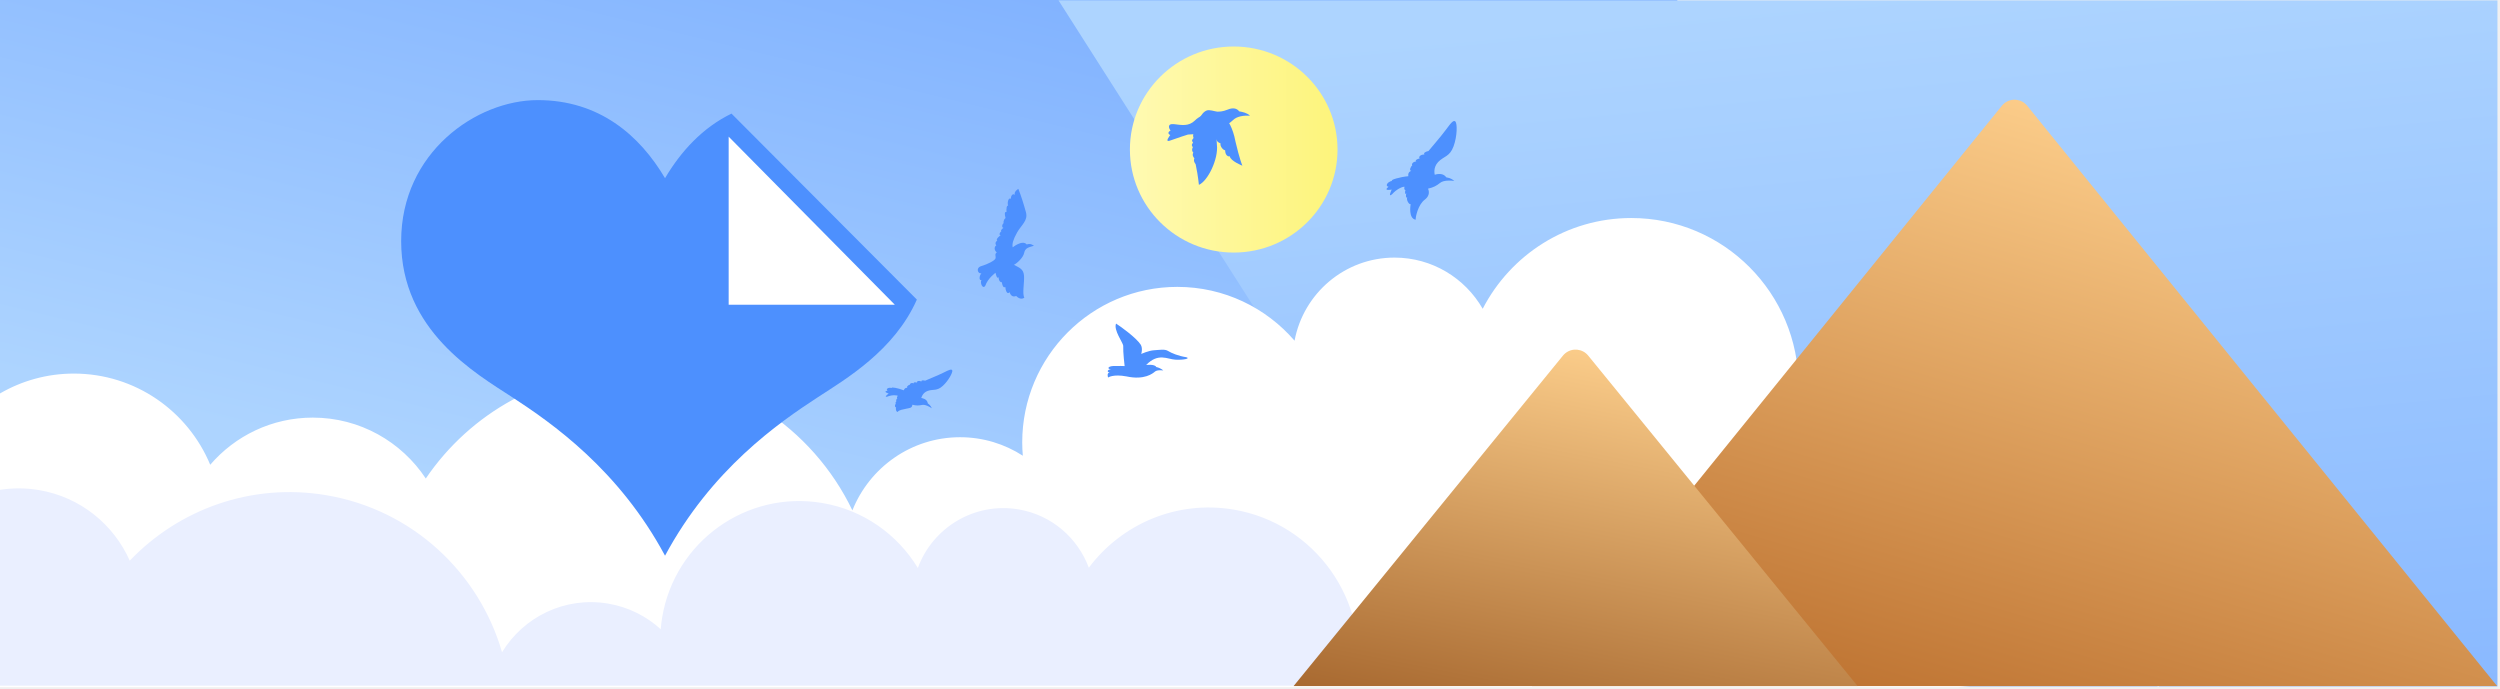
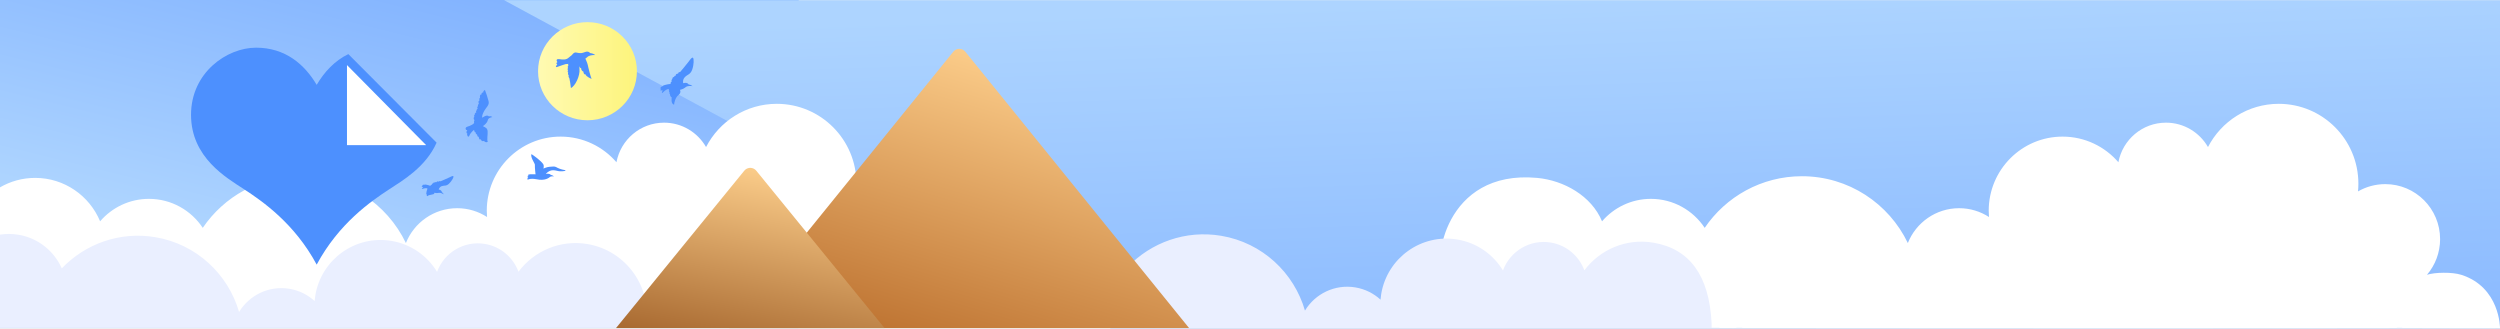
- <svg xmlns="http://www.w3.org/2000/svg" xmlns:xlink="http://www.w3.org/1999/xlink" width="860px" height="237px" viewBox="0 0 860 237" version="1.1">
+ <svg xmlns="http://www.w3.org/2000/svg" xmlns:xlink="http://www.w3.org/1999/xlink" width="1806px" height="237px" viewBox="0 0 1806 237" version="1.1">
  <defs>
    <linearGradient x1="8.509%" y1="58.982%" x2="61.201%" y2="-28.755%" id="linearGradient-1">
      <stop stop-color="#ADD4FF" offset="0%" />
      <stop stop-color="#75A9FF" offset="100%" />
    </linearGradient>
-     <polygon id="path-2" points="0 236 577 236 577 0 0 0" />
+     <polygon id="path-2" points="0 237 577 237 577 0 0 0" />
    <linearGradient x1="50%" y1="0%" x2="83.394%" y2="168.982%" id="linearGradient-4">
      <stop stop-color="#ADD4FF" offset="0%" />
      <stop stop-color="#75A9FF" offset="100%" />
    </linearGradient>
    <linearGradient x1="0%" y1="50%" x2="100%" y2="50%" id="linearGradient-5">
      <stop stop-color="#FFFAB2" offset="0%" />
      <stop stop-color="#FDF47B" offset="100%" />
    </linearGradient>
    <linearGradient x1="-7.498%" y1="140.075%" x2="61.17%" y2="0%" id="linearGradient-6">
      <stop stop-color="#9E4504" offset="0%" />
      <stop stop-color="#FED08D" offset="100%" />
    </linearGradient>
    <linearGradient x1="65.232%" y1="0%" x2="11.16%" y2="163.195%" id="linearGradient-7">
      <stop stop-color="#FED08D" offset="0%" />
      <stop stop-color="#7E3703" offset="100%" />
    </linearGradient>
  </defs>
  <g id="Plugin-WP-iLoveIMG" stroke="none" stroke-width="1" fill="none" fill-rule="evenodd">
-     <g id="Home-Login" transform="translate(-72, -128)">
-       <g id="Group-5" transform="translate(72, 128)">
-         <mask id="mask-3" fill="white">
-           <use xlink:href="#path-2" />
-         </mask>
-         <use id="Mask" fill="url(#linearGradient-1)" xlink:href="#path-2" />
-         <polygon id="Fill-1-Copy" fill="url(#linearGradient-4)" points="859.125 236.126 859.125 0.126 364.125 0.126 514.514 236.126" />
-         <path d="M742.308,236.391 C738.919,208.179 714.986,195.669 685.947,195.669 C679.764,195.669 673.818,196.674 668.246,198.506 C674.153,191.568 677.728,182.571 677.728,172.731 C677.728,150.792 659.997,133.008 638.125,133.008 C630.951,133.008 624.229,134.931 618.426,138.276 C618.601,136.444 618.697,134.589 618.697,132.711 C618.697,100.838 592.938,75 561.161,75 C538.909,75 519.622,87.679 510.05,106.22 C504.006,95.7 492.689,88.613 479.715,88.613 C462.608,88.613 448.376,100.928 445.329,117.2 C435.547,105.867 421.11,98.688 404.993,98.688 C375.53,98.688 351.645,122.645 351.645,152.198 C351.645,153.74 351.725,155.262 351.852,156.771 C345.629,152.747 338.225,150.403 330.271,150.403 C313.47,150.403 299.106,160.824 293.224,175.569 C279.52,147.015 250.401,127.307 216.693,127.307 C187.498,127.307 161.747,142.094 146.471,164.606 C138.122,151.983 123.833,143.657 107.6,143.657 C93.496,143.657 80.866,149.948 72.316,159.873 C64.658,141.457 46.542,128.511 25.406,128.511 C16.147,128.511 7.476,131.006 0,135.346 L0,191.671 L0,223.607 L0,236.391 L172.461,236.391 L259.364,236.391 L638.125,236.391 L673.541,236.391 C724.468,231.032 747.39,231.032 742.308,236.391 Z" id="Fill-7" fill="#FFFFFF" />
-         <path d="M466.46,235.873 C466.525,235.533 466.6,235.197 466.657,234.854 C471.364,206.682 452.415,180.015 424.334,175.293 C404.67,171.987 385.753,180.328 374.557,195.294 C370.769,185.097 361.815,177.151 350.349,175.223 C335.231,172.681 320.837,181.451 315.741,195.381 C308.77,183.911 297.073,175.42 282.829,173.024 C256.793,168.646 232.148,186.272 227.784,212.394 C227.556,213.757 227.402,215.115 227.292,216.467 C222.387,211.986 216.19,208.814 209.161,207.631 C194.314,205.135 180.081,212.211 172.706,224.371 C164.812,197.095 141.99,175.349 112.202,170.34 C86.402,166.002 61.462,175.245 44.638,192.873 C39.125,180.475 27.727,170.993 13.381,168.581 C8.827,167.815 4.323,167.824 1.70530257e-13,168.506 L1.70530257e-13,235.873 L466.46,235.873 Z" id="Fill-10" fill="#EAEFFF" />
-         <g id="Group-4" transform="translate(138, 16)">
-           <g id="Group" transform="translate(166.4691, 0)">
-             <ellipse id="Oval" fill="url(#linearGradient-5)" cx="119.928" cy="35.441" rx="35.709" ry="35.441" />
-             <g id="Group-3" transform="translate(0, 20.72948)" fill="#4D90FE">
-               <path d="M10.8,100.181 C10.8,100.181 8.753,100.386 8.556,102.028 C7.589,102.718 7.336,103.377 7.194,103.723 C7.877,103.223 9.465,102.344 10.534,102.571 C11.6,102.798 12.499,102.856 13.874,102.498 C13.958,103.72 14.853,103.6 15.948,103.864 C17.041,104.127 18.564,104.284 18.893,104.974 C19.615,104.961 19.63,103.599 19.456,103.361 C19.843,103.585 20.089,102.569 19.487,102.125 C19.944,102.174 19.523,101.319 19.18,101.102 C19.823,101.434 19.292,100.433 19.024,100.279 C19.332,100.224 19.122,99.591 18.845,99.467 C19.137,99.201 20.801,99.035 22.469,99.707 C23.932,100.068 22.014,98.636 22.014,98.636 C22.014,98.636 24.262,98.024 22.394,97.652 C23.131,97.164 22.19,96.405 20.92,96.755 C21.448,96.283 18.674,96.776 16.817,97.54 C16.464,96.454 15.546,96.692 15.546,96.692 C16.108,96.387 15.108,95.605 14.716,95.6 C14.78,95.237 14.198,94.808 13.332,95.169 C13.674,94.775 12.913,94.696 12.225,94.874 C12.51,94.433 11.618,94.048 10.774,94.544 C10.853,94.044 10.194,94.031 9.473,94.223 C8.789,93.896 5.069,92.425 3.121,91.439 C1.172,90.452 0.295,90.098 0.133,90.742 C-0.031,91.386 1.352,94.118 3.392,96.002 C5.431,97.885 6.687,97.076 8.567,97.73 C10.447,98.386 10.8,100.181 10.8,100.181" id="Fill-7" transform="translate(11.62781, 97.69524) scale(-1, 1) translate(-11.62781, -97.69524) " />
-               <path d="M180.027,23.391 C180.027,23.391 177.373,22.367 176.083,24.267 C174.452,24.516 173.721,25.168 173.323,25.507 C174.485,25.316 177.003,25.223 178.174,26.17 C179.344,27.114 180.413,27.744 182.335,28.162 C181.66,29.722 182.243,31.039 183.485,31.971 C185.753,33.672 186.637,37.801 186.604,38.857 C189.151,38.399 188.378,33.833 188.315,33.43 C188.648,33.945 189.948,32.126 189.49,31.204 C190.022,31.549 190.05,30.232 189.765,29.752 C190.344,30.561 190.328,28.996 190.096,28.642 C190.511,28.763 190.656,27.855 190.394,27.527 C190.924,27.382 193.079,28.215 194.707,30.083 C196.28,31.441 194.827,28.481 194.827,28.481 C194.827,28.481 197.99,29.128 195.925,27.504 C197.146,27.363 196.468,25.841 194.681,25.48 C195.63,25.228 191.899,24.105 189.124,23.889 C189.381,22.33 188.099,22.052 188.099,22.052 C188.984,22.025 188.252,20.438 187.774,20.188 C188.084,19.781 187.638,18.889 186.343,18.794 C187.015,18.521 186.128,17.949 185.166,17.741 C185.798,17.374 184.945,16.344 183.589,16.429 C184.004,15.861 183.199,15.434 182.191,15.222 C181.556,14.393 177.911,10.26 176.14,7.83 C174.368,5.399 173.512,4.416 172.901,5.107 C172.291,5.798 172.252,10.028 173.564,13.622 C174.877,17.215 176.94,16.999 178.838,18.979 C180.736,20.959 180.027,23.391 180.027,23.391" id="Fill-9" transform="translate(184.5584, 21.87386) scale(-1, 1) translate(-184.5584, -21.87386) " />
-               <path d="M90.854,88.829 C90.854,88.829 87.894,88.436 87.373,89.528 C85.852,89.851 84.954,90.699 84.954,90.699 C84.954,90.699 87.04,90.417 87.806,91.083 C88.569,91.748 91.469,94.091 97.595,92.759 C102.235,91.881 103.943,93.137 103.943,93.137 C103.943,93.137 104.542,91.572 103.373,91.356 C104.56,91.356 104.112,90.279 102.924,90.322 C104.52,90.136 103.838,89.26 102.218,89.184 C100.595,89.109 98.258,89.197 98.258,89.197 C98.258,89.197 98.838,84.413 98.742,82.188 C98.819,81.15 102.138,76.783 101.203,74.584 C99.495,75.676 94.194,79.506 92.696,81.875 C91.937,83.21 92.547,85.038 92.547,85.038 C92.547,85.038 89.998,83.851 88.071,83.753 C86.143,83.655 84.5,83.273 83.302,84.011 C82.102,84.749 79.831,85.713 77.027,86.159 C75.497,86.613 78.008,87.145 80.791,87.001 C83.57,86.858 86.668,84.527 90.854,88.829" id="Fill-21" transform="translate(90.32986, 83.87266) scale(-1, 1) translate(-90.32986, -83.87266) " />
-               <path d="M39.195,48.352 C39.195,48.352 35.841,45.621 34.368,47.363 C32.993,46.907 32.296,47.592 31.883,47.802 C33.904,48.415 34.902,48.588 35.255,50.287 C35.607,51.986 37.809,53.91 38.77,54.37 C36.687,55.462 35.509,55.866 35.307,58.064 C35.105,60.263 35.985,64.356 35.192,65.659 C36.574,66.73 38.006,65.071 38.006,65.071 C38.006,65.071 39.575,65.976 40.295,63.771 C41.074,64.81 41.678,63.16 41.746,61.969 C42.48,62.576 42.857,61.022 42.921,60.39 C44.031,60.362 44.078,58.6 44.078,58.6 C44.643,59.534 45.104,57.103 45.104,57.103 C45.104,57.103 47.749,58.984 48.61,61.538 C49.498,62.986 50.548,60.53 49.936,59.575 C50.852,59.912 50.748,58.128 49.948,57.234 C51.054,57.714 52.126,55.423 49.96,54.792 C47.795,54.161 45.413,52.917 45.135,52.222 C44.857,51.527 45.552,50.637 44.674,50.114 C45.906,49.073 45.311,47.87 44.832,47.69 C45.342,47.068 45.085,46.333 44.48,46.094 C45.284,45.612 43.441,44.218 43.315,44.158 C44.207,44.127 43.426,42.987 43.092,42.827 C43.524,42.575 42.664,41.806 42.372,41.666 C43.035,41.576 42.875,40.428 42.333,40.065 C42.463,38.956 41.834,38.348 41.647,38.308 C42.065,36.826 41.993,36.026 41.331,36.22 C41.4,35.131 41.302,33.859 40.765,34.009 C41.128,33.164 40.728,31.034 39.802,31.66 C39.913,30.489 38.99,29.639 38.479,30.363 C38.839,29.21 37.501,28.363 37.25,28.243 C36.323,30.553 35.404,33.477 34.63,36.319 C33.854,39.16 36.28,40.732 37.68,43.24 C39.08,45.747 39.451,47.2 39.195,48.352" id="Fill-28" transform="translate(41.54783, 47.13089) scale(-1, 1) translate(-41.54783, -47.13089) " />
-               <path d="M124.542,9.732 C124.542,9.732 126.05,9.076 124.444,8.16 C124.983,7.586 125.778,5.681 123.212,5.983 C120.646,6.286 118.248,6.815 116.108,4.756 C113.223,1.872 108.282,1.607 107.779,1.66 C107.779,1.66 106.504,1.689 104.821,0.983 C103.137,0.276 101.7,0.416 100.837,1.579 C99.644,1.768 98.128,2.117 97.127,3.055 C99.4,2.946 101.645,3.321 102.88,4.521 C107.823,9.328 118.476,9.562 118.476,9.562 C118.476,9.562 122.294,10.762 124.526,11.601 C126.758,12.44 124.542,9.732 124.542,9.732" id="Fill-48" transform="translate(111.3247, 6.15729) scale(-1, 1) translate(-111.3247, -6.15729) " />
-               <path d="M118.633,4.521 C118.633,4.521 116.66,6.83 115.71,12.036 C114.336,17.947 113.356,20.268 113.356,20.268 C113.356,20.268 117.446,18.666 117.693,17.028 C118.42,17.265 119.285,16.47 119.272,14.997 C120.283,14.765 121.075,13.288 120.868,12.752 C120.659,12.216 122.527,12.966 122.878,9.127 C123.227,5.287 120.189,3.995 118.633,4.521" id="Fill-50" transform="translate(118.1305, 12.33846) scale(-1, 1) translate(-118.1305, -12.33846) " />
-               <path d="M115.559,15.771 C115.854,15.578 116.222,14.777 115.721,13.913 C116.1,13.296 116.309,13.219 115.655,12.308 C115.962,11.837 116.302,11.654 115.479,10.734 C115.855,9.769 115.527,9.038 115.066,8.527 C114.089,4.294 112.17,0.977 110.11,1.173 C107.392,1.434 105.538,2.586 105.538,2.586 L105.517,2.861 C106.535,3.993 108,8.196 107.446,13.098 C106.892,17.999 110.576,25.533 113.639,26.862 C113.962,23.808 114.378,21.586 114.755,19.79 C115.409,18.826 115.445,18.523 115.205,17.679 C115.643,17.314 116.002,16.478 115.559,15.771" id="Fill-52" transform="translate(110.7971, 14.01337) scale(-1, 1) translate(-110.7971, -14.01337) " />
+     <g id="large_image">
+       <g id="Group-8">
+         <g id="Group-5">
+           <mask id="mask-3" fill="white">
+             <use xlink:href="#path-2" />
+           </mask>
+           <use id="Mask" fill="url(#linearGradient-1)" xlink:href="#path-2" />
+           <polygon id="Fill-1-Copy" fill="url(#linearGradient-4)" points="1806.125 237.126 1806.125 0.126 364.125 0.126 802.228 237.126" />
+           <path d="M742.308,236.391 C738.919,208.179 714.986,195.669 685.947,195.669 C679.764,195.669 673.818,196.674 668.246,198.506 C674.153,191.568 677.728,182.571 677.728,172.731 C677.728,150.792 659.997,133.008 638.125,133.008 C630.951,133.008 624.229,134.931 618.426,138.276 C618.601,136.444 618.697,134.589 618.697,132.711 C618.697,100.838 592.938,75 561.161,75 C538.909,75 519.622,87.679 510.05,106.22 C504.006,95.7 492.689,88.613 479.715,88.613 C462.608,88.613 448.376,100.928 445.329,117.2 C435.547,105.867 421.11,98.688 404.993,98.688 C375.53,98.688 351.645,122.645 351.645,152.198 C351.645,153.74 351.725,155.262 351.852,156.771 C345.629,152.747 338.225,150.403 330.271,150.403 C313.47,150.403 299.106,160.824 293.224,175.569 C279.52,147.015 250.401,127.307 216.693,127.307 C187.498,127.307 161.747,142.094 146.471,164.606 C138.122,151.983 123.833,143.657 107.6,143.657 C93.496,143.657 80.866,149.948 72.316,159.873 C64.658,141.457 46.542,128.511 25.406,128.511 C16.147,128.511 7.476,131.006 0,135.346 L0,191.671 L0,223.607 L0,236.391 L172.461,236.391 L259.364,236.391 L638.125,236.391 L673.541,236.391 C724.468,231.032 747.39,231.032 742.308,236.391 Z" id="Fill-7" fill="#FFFFFF" />
+           <path d="M1806,237 C1806,237 1806.125,207.464 1777.969,198.506 C1771.437,196.428 1758.818,196.674 1753.246,198.506 C1759.153,191.568 1762.728,182.571 1762.728,172.731 C1762.728,150.792 1744.997,133.008 1723.125,133.008 C1715.951,133.008 1709.229,134.931 1703.426,138.276 C1703.601,136.444 1703.697,134.589 1703.697,132.711 C1703.697,100.838 1677.938,75 1646.161,75 C1623.909,75 1604.622,87.679 1595.05,106.22 C1589.006,95.7 1577.689,88.613 1564.715,88.613 C1547.608,88.613 1533.376,100.928 1530.329,117.2 C1520.547,105.867 1506.11,98.688 1489.993,98.688 C1460.53,98.688 1436.645,122.645 1436.645,152.198 C1436.645,153.74 1436.725,155.262 1436.852,156.771 C1430.629,152.747 1423.225,150.403 1415.271,150.403 C1398.47,150.403 1384.106,160.824 1378.224,175.569 C1364.52,147.015 1335.401,127.307 1301.693,127.307 C1272.498,127.307 1246.747,142.094 1231.471,164.606 C1223.122,151.983 1208.833,143.657 1192.6,143.657 C1178.496,143.657 1165.866,149.948 1157.316,159.873 C1149.658,141.457 1129.716,130.283 1110.406,128.511 C1043.107,122.332 1034.83,190.988 1043.107,198.506 L1043.107,223.607 L1085,223.607 L1085,235.873 C1170.93,236.566 1228.378,236.942 1257.344,237 C1300.793,237.087 1155.172,236.789 1344.539,237 C1470.784,237.14 1596.979,237.14 1723.125,237 C1723.831,236.886 1735.636,236.886 1758.541,237 C1792.898,237.171 1806,237 1806,237 Z" id="Fill-7-Copy" fill="#FFFFFF" />
+           <path d="M466.46,236.873 C466.525,236.533 466.6,236.197 466.657,235.854 C471.364,207.682 452.415,181.015 424.334,176.293 C404.67,172.987 385.753,181.328 374.557,196.294 C370.769,186.097 361.815,178.151 350.349,176.223 C335.231,173.681 320.837,182.451 315.741,196.381 C308.77,184.911 297.073,176.42 282.829,174.024 C256.793,169.646 232.148,187.272 227.784,213.394 C227.556,214.757 227.402,216.115 227.292,217.467 C222.387,212.986 216.19,209.814 209.161,208.631 C194.314,206.135 180.081,213.211 172.706,225.371 C164.812,198.095 141.99,176.349 112.202,171.34 C86.402,167.002 61.462,176.245 44.638,193.873 C39.125,181.475 27.727,171.993 13.381,169.581 C8.827,168.815 4.323,168.824 0,169.506 L0,236.873 L466.46,236.873 Z" id="Fill-10" fill="#EAEFFF" />
+           <path d="M1236.46,237 C1236.46,237 1236.46,235.775 1236.46,233.326 C1234.692,199.063 1220.65,179.718 1194.334,175.293 C1174.67,171.987 1155.753,180.328 1144.557,195.294 C1140.769,185.097 1131.815,177.151 1120.349,175.223 C1105.231,172.681 1090.837,181.451 1085.741,195.381 C1078.77,183.911 1067.073,175.42 1052.829,173.024 C1026.793,168.646 1002.148,186.272 997.784,212.394 C997.556,213.757 997.402,215.115 997.292,216.467 C992.387,211.986 986.19,208.814 979.161,207.631 C964.314,205.135 950.081,212.211 942.706,224.371 C934.812,197.095 911.99,175.349 882.202,170.34 C856.402,166.002 831.462,175.245 814.638,192.873 C809.125,180.475 797.727,170.993 783.381,168.581 C778.827,167.815 774.323,167.824 770,168.506 L770,237 L1236.46,237 Z" id="Fill-10-Copy" fill="#EAEFFF" />
+           <g id="Group-4" transform="translate(138, 16)">
+             <g id="Group" transform="translate(166.4691, 0)">
+               <ellipse id="Oval" fill="url(#linearGradient-5)" cx="119.928" cy="35.441" rx="35.709" ry="35.441" />
+               <g id="Group-3" transform="translate(0, 20.72948)" fill="#4D90FE">
+                 <path d="M10.8,100.181 C10.8,100.181 8.753,100.386 8.556,102.028 C7.589,102.718 7.336,103.377 7.194,103.723 C7.877,103.223 9.465,102.344 10.534,102.571 C11.6,102.798 12.499,102.856 13.874,102.498 C13.958,103.72 14.853,103.6 15.948,103.864 C17.041,104.127 18.564,104.284 18.893,104.974 C19.615,104.961 19.63,103.599 19.456,103.361 C19.843,103.585 20.089,102.569 19.487,102.125 C19.944,102.174 19.523,101.319 19.18,101.102 C19.823,101.434 19.292,100.433 19.024,100.279 C19.332,100.224 19.122,99.591 18.845,99.467 C19.137,99.201 20.801,99.035 22.469,99.707 C23.932,100.068 22.014,98.636 22.014,98.636 C22.014,98.636 24.262,98.024 22.394,97.652 C23.131,97.164 22.19,96.405 20.92,96.755 C21.448,96.283 18.674,96.776 16.817,97.54 C16.464,96.454 15.546,96.692 15.546,96.692 C16.108,96.387 15.108,95.605 14.716,95.6 C14.78,95.237 14.198,94.808 13.332,95.169 C13.674,94.775 12.913,94.696 12.225,94.874 C12.51,94.433 11.618,94.048 10.774,94.544 C10.853,94.044 10.194,94.031 9.473,94.223 C8.789,93.896 5.069,92.425 3.121,91.439 C1.172,90.452 0.295,90.098 0.133,90.742 C-0.031,91.386 1.352,94.118 3.392,96.002 C5.431,97.885 6.687,97.076 8.567,97.73 C10.447,98.386 10.8,100.181 10.8,100.181" id="Fill-7" transform="translate(11.62781, 97.69524) scale(-1, 1) translate(-11.62781, -97.69524) " />
+                 <path d="M180.027,23.391 C180.027,23.391 177.373,22.367 176.083,24.267 C174.452,24.516 173.721,25.168 173.323,25.507 C174.485,25.316 177.003,25.223 178.174,26.17 C179.344,27.114 180.413,27.744 182.335,28.162 C181.66,29.722 182.243,31.039 183.485,31.971 C185.753,33.672 186.637,37.801 186.604,38.857 C189.151,38.399 188.378,33.833 188.315,33.43 C188.648,33.945 189.948,32.126 189.49,31.204 C190.022,31.549 190.05,30.232 189.765,29.752 C190.344,30.561 190.328,28.996 190.096,28.642 C190.511,28.763 190.656,27.855 190.394,27.527 C190.924,27.382 193.079,28.215 194.707,30.083 C196.28,31.441 194.827,28.481 194.827,28.481 C194.827,28.481 197.99,29.128 195.925,27.504 C197.146,27.363 196.468,25.841 194.681,25.48 C195.63,25.228 191.899,24.105 189.124,23.889 C189.381,22.33 188.099,22.052 188.099,22.052 C188.984,22.025 188.252,20.438 187.774,20.188 C188.084,19.781 187.638,18.889 186.343,18.794 C187.015,18.521 186.128,17.949 185.166,17.741 C185.798,17.374 184.945,16.344 183.589,16.429 C184.004,15.861 183.199,15.434 182.191,15.222 C181.556,14.393 177.911,10.26 176.14,7.83 C174.368,5.399 173.512,4.416 172.901,5.107 C172.291,5.798 172.252,10.028 173.564,13.622 C174.877,17.215 176.94,16.999 178.838,18.979 C180.736,20.959 180.027,23.391 180.027,23.391" id="Fill-9" transform="translate(184.5584, 21.87386) scale(-1, 1) translate(-184.5584, -21.87386) " />
+                 <path d="M90.854,88.829 C90.854,88.829 87.894,88.436 87.373,89.528 C85.852,89.851 84.954,90.699 84.954,90.699 C84.954,90.699 87.04,90.417 87.806,91.083 C88.569,91.748 91.469,94.091 97.595,92.759 C102.235,91.881 103.943,93.137 103.943,93.137 C103.943,93.137 104.542,91.572 103.373,91.356 C104.56,91.356 104.112,90.279 102.924,90.322 C104.52,90.136 103.838,89.26 102.218,89.184 C100.595,89.109 98.258,89.197 98.258,89.197 C98.258,89.197 98.838,84.413 98.742,82.188 C98.819,81.15 102.138,76.783 101.203,74.584 C99.495,75.676 94.194,79.506 92.696,81.875 C91.937,83.21 92.547,85.038 92.547,85.038 C92.547,85.038 89.998,83.851 88.071,83.753 C86.143,83.655 84.5,83.273 83.302,84.011 C82.102,84.749 79.831,85.713 77.027,86.159 C75.497,86.613 78.008,87.145 80.791,87.001 C83.57,86.858 86.668,84.527 90.854,88.829" id="Fill-21" transform="translate(90.32986, 83.87266) scale(-1, 1) translate(-90.32986, -83.87266) " />
+                 <path d="M39.195,48.352 C39.195,48.352 35.841,45.621 34.368,47.363 C32.993,46.907 32.296,47.592 31.883,47.802 C33.904,48.415 34.902,48.588 35.255,50.287 C35.607,51.986 37.809,53.91 38.77,54.37 C36.687,55.462 35.509,55.866 35.307,58.064 C35.105,60.263 35.985,64.356 35.192,65.659 C36.574,66.73 38.006,65.071 38.006,65.071 C38.006,65.071 39.575,65.976 40.295,63.771 C41.074,64.81 41.678,63.16 41.746,61.969 C42.48,62.576 42.857,61.022 42.921,60.39 C44.031,60.362 44.078,58.6 44.078,58.6 C44.643,59.534 45.104,57.103 45.104,57.103 C45.104,57.103 47.749,58.984 48.61,61.538 C49.498,62.986 50.548,60.53 49.936,59.575 C50.852,59.912 50.748,58.128 49.948,57.234 C51.054,57.714 52.126,55.423 49.96,54.792 C47.795,54.161 45.413,52.917 45.135,52.222 C44.857,51.527 45.552,50.637 44.674,50.114 C45.906,49.073 45.311,47.87 44.832,47.69 C45.342,47.068 45.085,46.333 44.48,46.094 C45.284,45.612 43.441,44.218 43.315,44.158 C44.207,44.127 43.426,42.987 43.092,42.827 C43.524,42.575 42.664,41.806 42.372,41.666 C43.035,41.576 42.875,40.428 42.333,40.065 C42.463,38.956 41.834,38.348 41.647,38.308 C42.065,36.826 41.993,36.026 41.331,36.22 C41.4,35.131 41.302,33.859 40.765,34.009 C41.128,33.164 40.728,31.034 39.802,31.66 C39.913,30.489 38.99,29.639 38.479,30.363 C38.839,29.21 37.501,28.363 37.25,28.243 C36.323,30.553 35.404,33.477 34.63,36.319 C33.854,39.16 36.28,40.732 37.68,43.24 C39.08,45.747 39.451,47.2 39.195,48.352" id="Fill-28" transform="translate(41.54783, 47.13089) scale(-1, 1) translate(-41.54783, -47.13089) " />
+                 <path d="M124.542,9.732 C124.542,9.732 126.05,9.076 124.444,8.16 C124.983,7.586 125.778,5.681 123.212,5.983 C120.646,6.286 118.248,6.815 116.108,4.756 C113.223,1.872 108.282,1.607 107.779,1.66 C107.779,1.66 106.504,1.689 104.821,0.983 C103.137,0.276 101.7,0.416 100.837,1.579 C99.644,1.768 98.128,2.117 97.127,3.055 C99.4,2.946 101.645,3.321 102.88,4.521 C107.823,9.328 118.476,9.562 118.476,9.562 C118.476,9.562 122.294,10.762 124.526,11.601 C126.758,12.44 124.542,9.732 124.542,9.732" id="Fill-48" transform="translate(111.3247, 6.15729) scale(-1, 1) translate(-111.3247, -6.15729) " />
+                 <path d="M118.633,4.521 C118.633,4.521 116.66,6.83 115.71,12.036 C114.336,17.947 113.356,20.268 113.356,20.268 C113.356,20.268 117.446,18.666 117.693,17.028 C118.42,17.265 119.285,16.47 119.272,14.997 C120.283,14.765 121.075,13.288 120.868,12.752 C120.659,12.216 122.527,12.966 122.878,9.127 C123.227,5.287 120.189,3.995 118.633,4.521" id="Fill-50" transform="translate(118.1305, 12.33846) scale(-1, 1) translate(-118.1305, -12.33846) " />
+                 <path d="M115.559,15.771 C115.854,15.578 116.222,14.777 115.721,13.913 C116.1,13.296 116.309,13.219 115.655,12.308 C115.962,11.837 116.302,11.654 115.479,10.734 C115.855,9.769 115.527,9.038 115.066,8.527 C114.089,4.294 112.17,0.977 110.11,1.173 C107.392,1.434 105.538,2.586 105.538,2.586 L105.517,2.861 C106.535,3.993 108,8.196 107.446,13.098 C106.892,17.999 110.576,25.533 113.639,26.862 C113.962,23.808 114.378,21.586 114.755,19.79 C115.409,18.826 115.445,18.523 115.205,17.679 C115.643,17.314 116.002,16.478 115.559,15.771" id="Fill-52" transform="translate(110.7971, 14.01337) scale(-1, 1) translate(-110.7971, -14.01337) " />
+               </g>
+             </g>
+             <g id="Group-6" transform="translate(0, 18.4381)">
+               <path d="M113.635,4.642 C103.686,9.476 96.222,17.623 90.771,26.858 C82.009,12.028 68.079,0 46.983,0 C25.877,0 0,18.034 0,48.498 C0,79.34 25.563,93.959 38.224,102.215 C51.757,111.032 74.848,127.061 90.771,156.724 C106.699,127.061 129.787,111.032 143.324,102.215 C152.835,96.009 169.64,86.206 177.399,68.621 L113.635,4.642 Z" id="Fill-1" fill="#4D90FE" />
+               <polygon id="Path" fill="#FFFFFF" points="112.661 70.4 112.661 12.571 169.832 70.4" />
            </g>
          </g>
-           <g id="Group-6" transform="translate(0, 18.4381)">
-             <path d="M113.635,4.642 C103.686,9.476 96.222,17.623 90.771,26.858 C82.009,12.028 68.079,0 46.983,0 C25.877,0 0,18.034 0,48.498 C0,79.34 25.563,93.959 38.224,102.215 C51.757,111.032 74.848,127.061 90.771,156.724 C106.699,127.061 129.787,111.032 143.324,102.215 C152.835,96.009 169.64,86.206 177.399,68.621 L113.635,4.642 Z" id="Fill-1" fill="#4D90FE" />
-             <polygon id="Path" fill="#FFFFFF" points="112.661 70.4 112.661 12.571 169.832 70.4" />
-           </g>
+           <path d="M527,237 L859,237 L697.352,37.375 C695.406,34.971 691.879,34.6 689.476,36.547 C689.172,36.793 688.894,37.07 688.648,37.375 L527,237 Z" id="Path" fill="url(#linearGradient-6)" />
+           <path d="M445,237 L639,237 L546.341,123.325 C544.387,120.928 540.859,120.569 538.462,122.523 C538.168,122.762 537.899,123.031 537.659,123.325 L445,237 Z" id="Path" fill="url(#linearGradient-7)" />
        </g>
-         <path d="M527,236 L859,236 L697.352,36.375 C695.406,33.971 691.879,33.6 689.476,35.547 C689.172,35.793 688.894,36.07 688.648,36.375 L527,236 Z" id="Path" fill="url(#linearGradient-6)" />
-         <path d="M445,236 L639,236 L546.341,122.325 C544.387,119.928 540.859,119.569 538.462,121.523 C538.168,121.762 537.899,122.031 537.659,122.325 L445,236 Z" id="Path" fill="url(#linearGradient-7)" />
      </g>
    </g>
  </g>
</svg>
